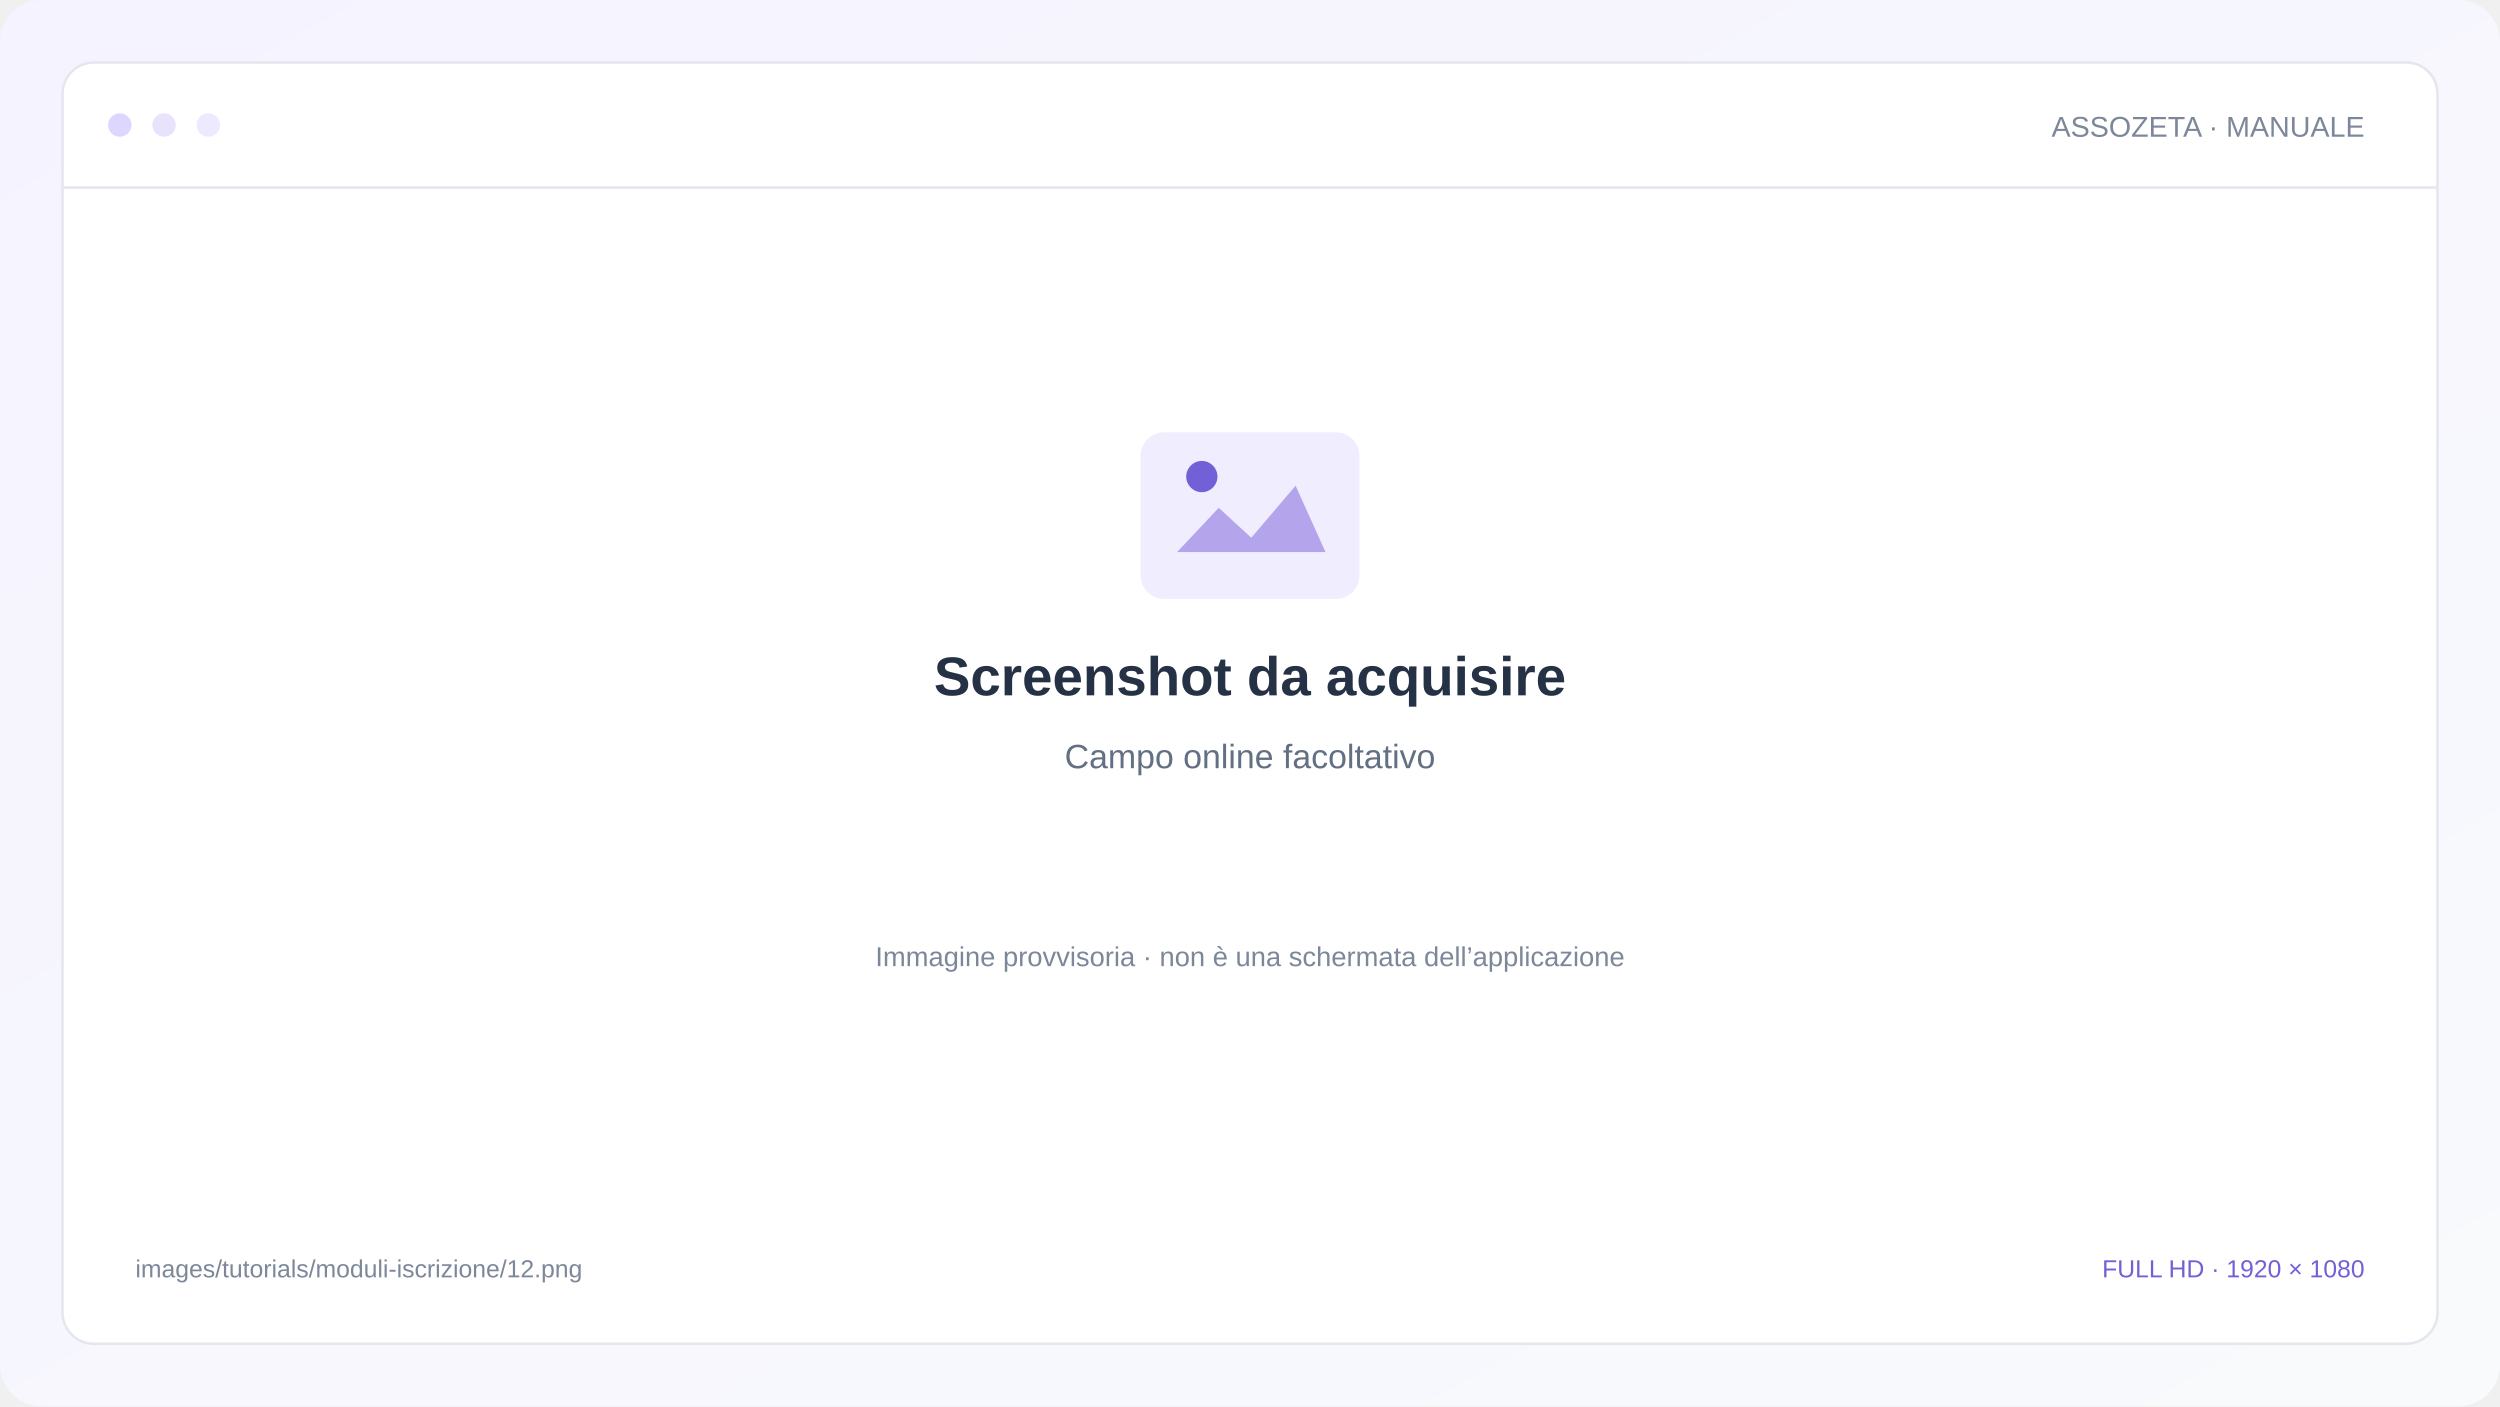
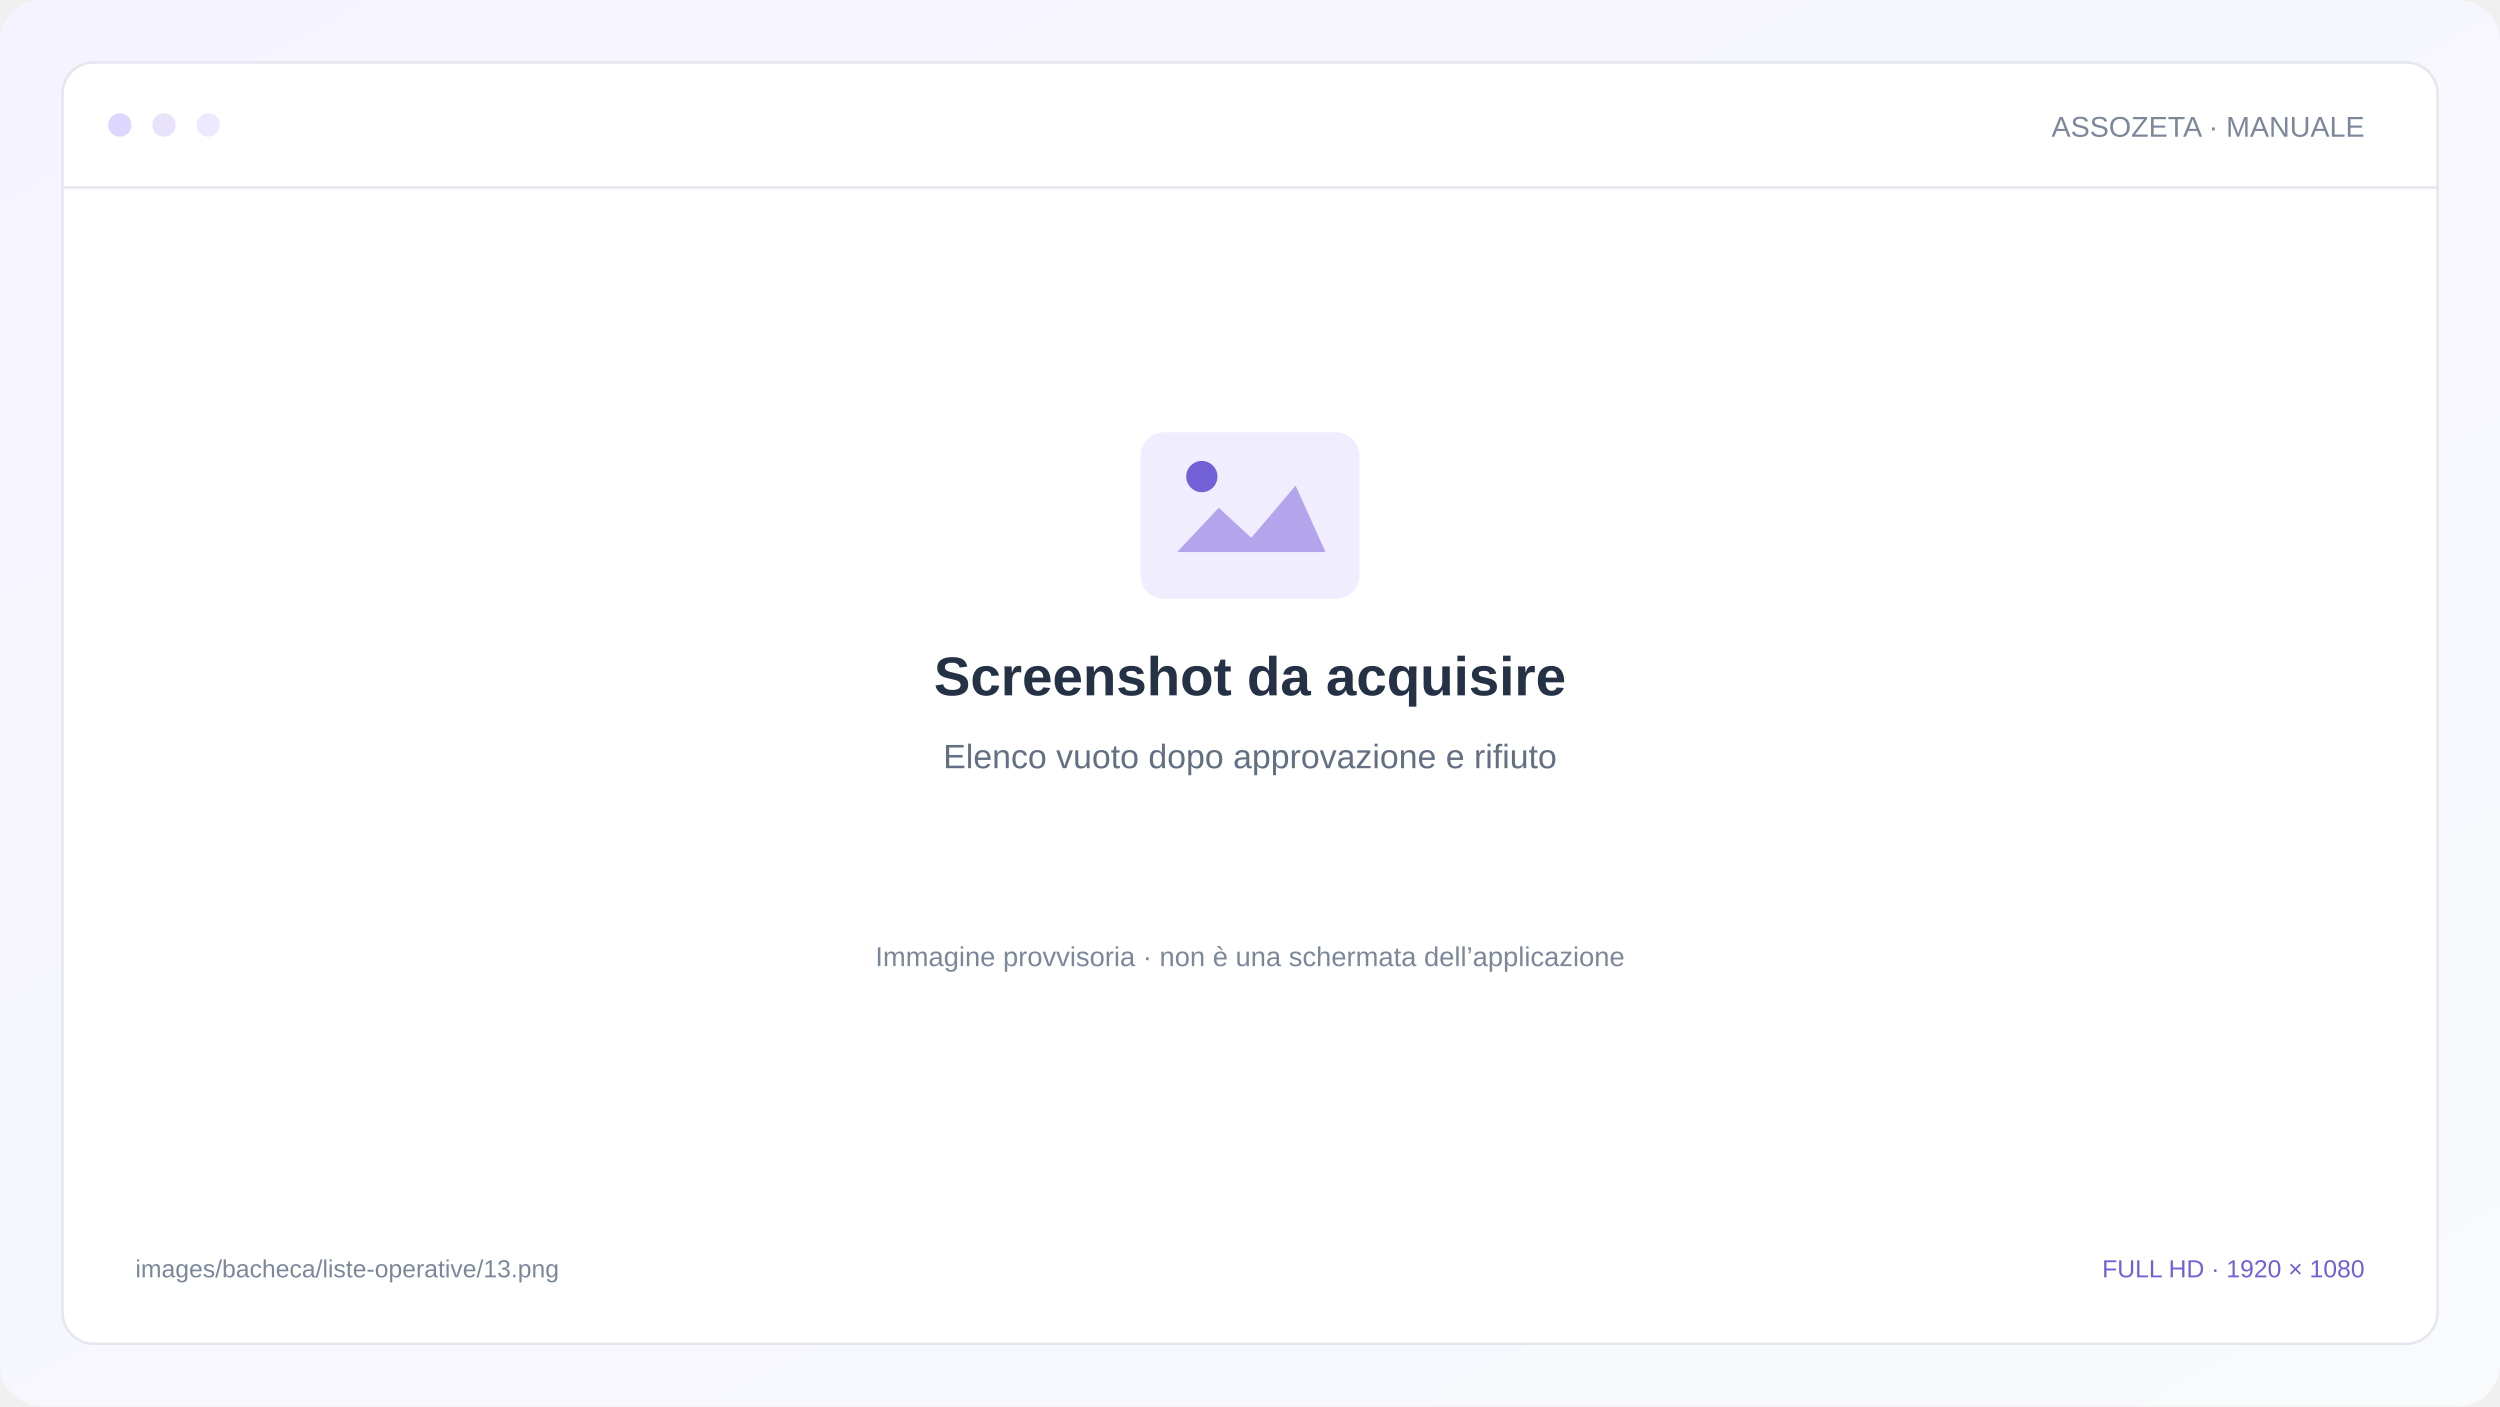
<svg xmlns="http://www.w3.org/2000/svg" width="1920" height="1080" viewBox="0 0 1920 1080" data-assozeta-manuale-placeholder="true" role="img" aria-labelledby="title description">
  <defs>
    <linearGradient id="surface" x2="1" y2="1">
      <stop stop-color="#f5f3ff" />
      <stop offset="1" stop-color="#f8fafc" />
    </linearGradient>
  </defs>
  <rect width="1920" height="1080" rx="32" fill="url(#surface)" />
  <rect x="48" y="48" width="1824" height="984" rx="24" fill="#fff" stroke="#e5e7ef" stroke-width="2" />
  <path d="M48 144H1872" stroke="#e5e7ef" stroke-width="2" />
  <circle cx="92" cy="96" r="9" fill="#ddd6fe" />
  <circle cx="126" cy="96" r="9" fill="#e8e3fa" />
  <circle cx="160" cy="96" r="9" fill="#ede9fe" />
  <text x="1816" y="105" text-anchor="end" font-family="Arial, sans-serif" font-size="22" fill="#7c879a">ASSOZETA · MANUALE</text>
  <rect x="876" y="332" width="168" height="128" rx="18" fill="#f0edff" />
  <path d="M904 424l32-34 25 23 34-40 23 51H904z" fill="#b4a4ec" />
  <circle cx="923" cy="366" r="12" fill="#7160d6" />
  <text x="960" y="534" text-anchor="middle" font-family="Arial, sans-serif" font-size="42" font-weight="700" fill="#253145">Screenshot da acquisire</text>
  <text x="960" y="590" text-anchor="middle" font-family="Arial, sans-serif" font-size="26" fill="#637083">
-     <tspan x="960" dy="0">Campo online facoltativo</tspan>
+     <tspan x="960" dy="0">Elenco vuoto dopo approvazione e rifiuto</tspan>
  </text>
  <text x="960" y="742" text-anchor="middle" font-family="Arial, sans-serif" font-size="21" fill="#7c879a">Immagine provvisoria · non è una schermata dell’applicazione</text>
-   <text x="104" y="981" font-family="Arial, sans-serif" font-size="19" fill="#7c879a">images/tutorials/moduli-iscrizione/12.png</text>
+   <text x="104" y="981" font-family="Arial, sans-serif" font-size="19" fill="#7c879a">images/bacheca/liste-operative/13.png</text>
  <text x="1816" y="981" text-anchor="end" font-family="Arial, sans-serif" font-size="19" fill="#7160d6">FULL HD · 1920 × 1080</text>
</svg>
